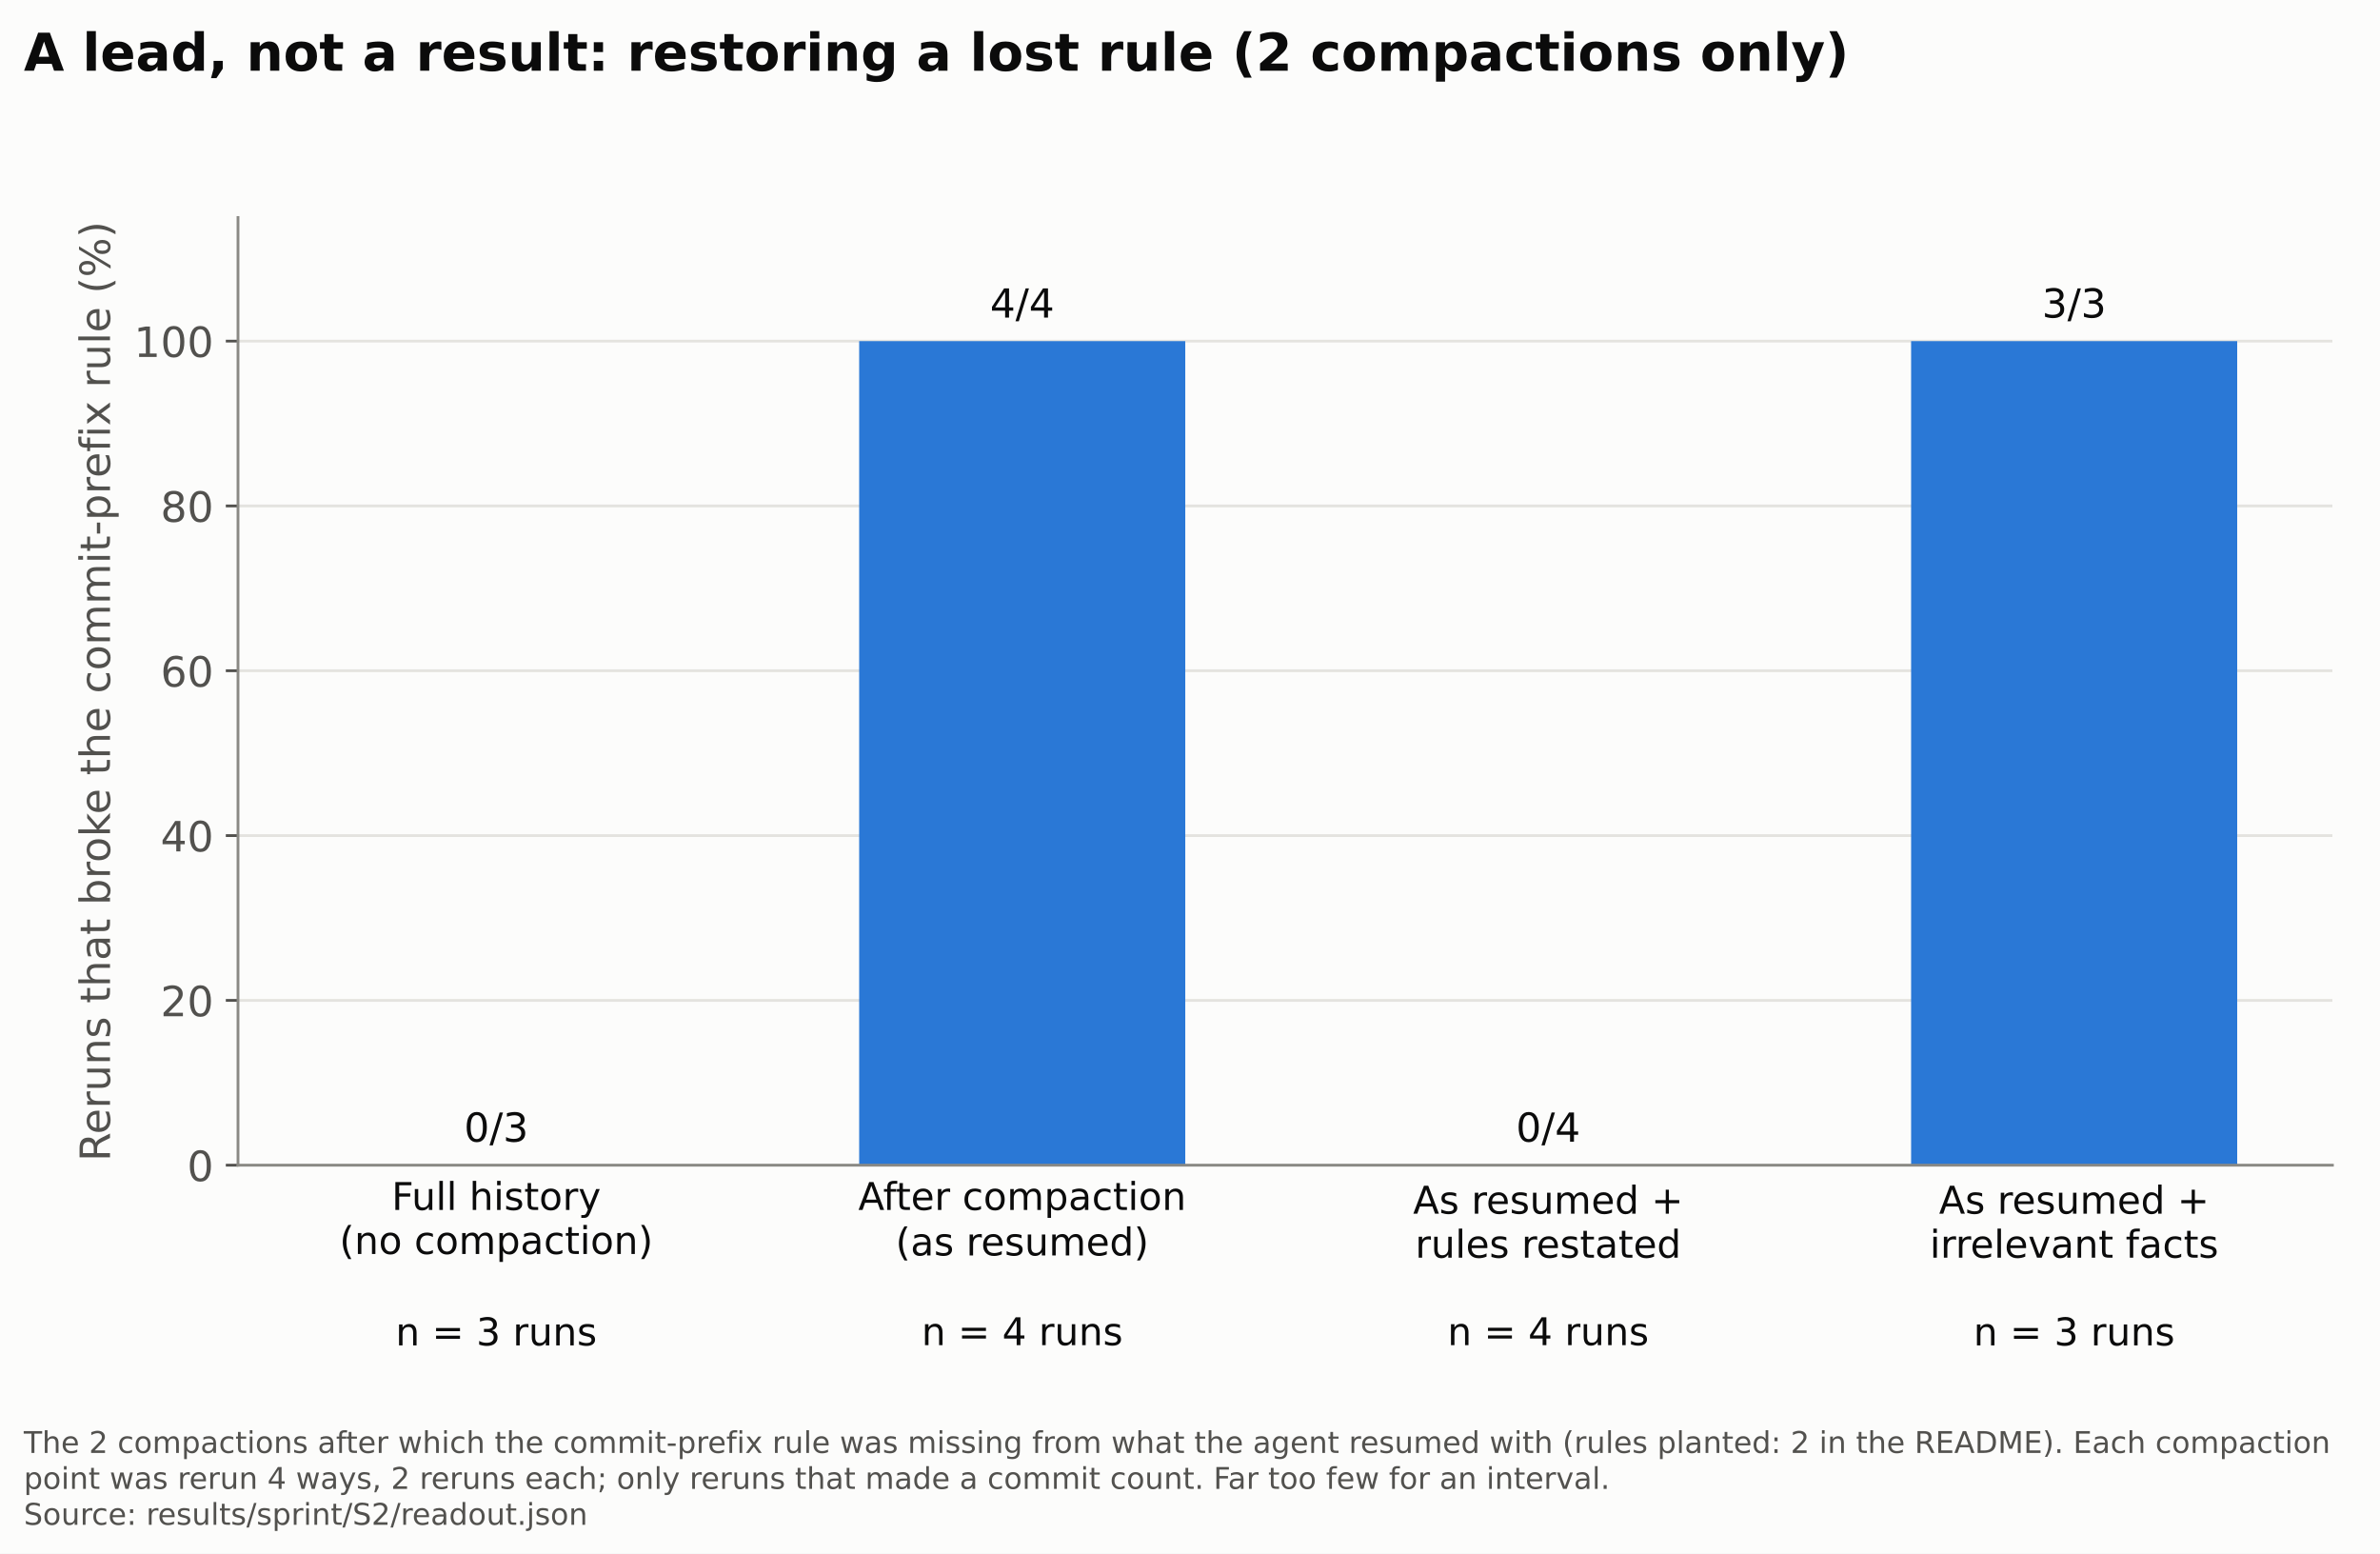
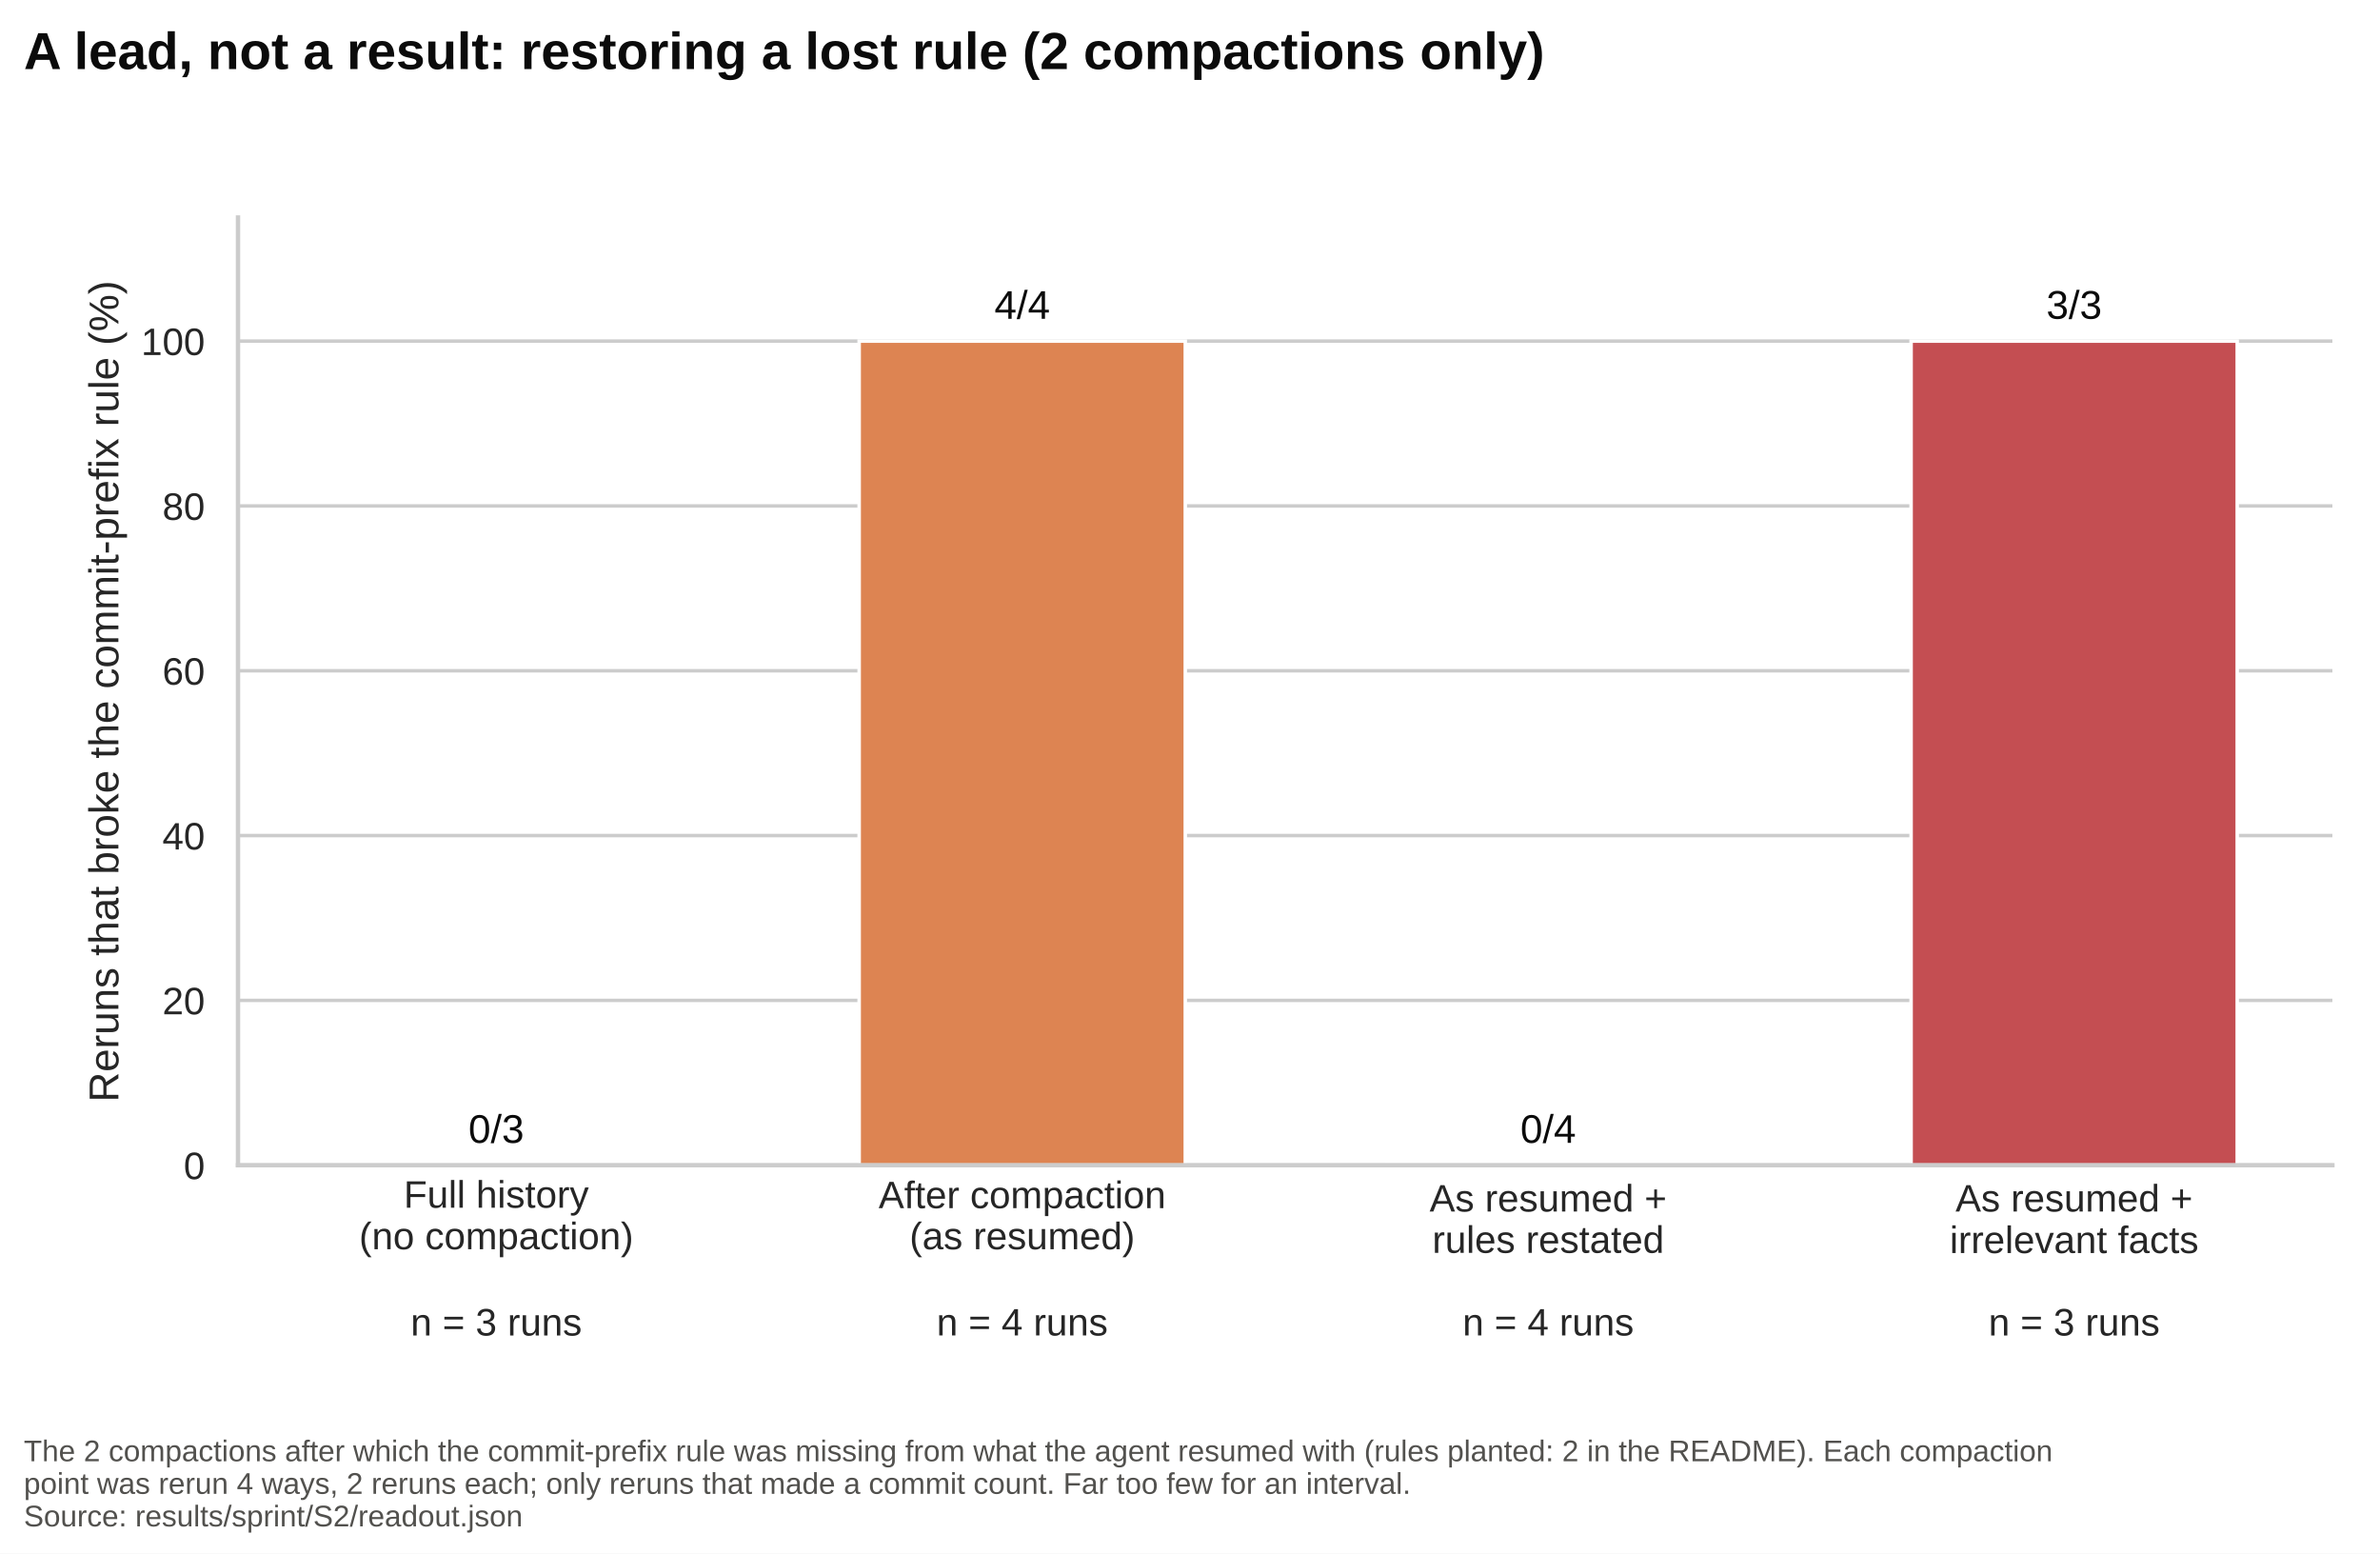
- <svg xmlns="http://www.w3.org/2000/svg" xmlns:xlink="http://www.w3.org/1999/xlink" width="684pt" height="446.4pt" viewBox="0 0 684 446.4" version="1.1">
+ <svg xmlns="http://www.w3.org/2000/svg" width="684pt" height="446.4pt" viewBox="0 0 684 446.4" version="1.1">
  <defs>
    <style type="text/css">*{stroke-linejoin: round; stroke-linecap: butt}</style>
  </defs>
  <g id="figure_1">
    <g id="patch_1">
-       <path d="M 0 446.4  L 684 446.4  L 684 0  L 0 0  z " style="fill: #fcfcfb" />
+       <path d="M 0 446.4  L 684 446.4  L 684 0  L 0 0  z " style="fill: #ffffff" />
    </g>
    <g id="axes_1">
      <g id="patch_2">
-         <path d="M 68.4 334.8  L 670.32 334.8  L 670.32 62.496  L 68.4 62.496  z " style="fill: #fcfcfb" />
+         <path d="M 68.4 334.8  L 670.32 334.8  L 670.32 62.496  L 68.4 62.496  z " style="fill: #ffffff" />
      </g>
      <g id="matplotlib.axis_1">
        <g id="xtick_1">
-           <g id="line2d_1" />
          <g id="text_1">
-             <text style="font-size: 11px; font-family: 'DejaVu Sans', 'Bitstream Vera Sans', 'Computer Modern Sans Serif', 'Lucida Grande', 'Verdana', 'Geneva', 'Lucid', 'Arial', 'Helvetica', 'Avant Garde', sans-serif; fill: #0b0b0b" transform="translate(112.551 347.6603)">Full history</text>
-             <text style="font-size: 11px; font-family: 'DejaVu Sans', 'Bitstream Vera Sans', 'Computer Modern Sans Serif', 'Lucida Grande', 'Verdana', 'Geneva', 'Lucid', 'Arial', 'Helvetica', 'Avant Garde', sans-serif; fill: #0b0b0b" transform="translate(97.56092 360.3103)">(no compaction)</text>
-             <text style="font-size: 11px; font-family: 'DejaVu Sans', 'Bitstream Vera Sans', 'Computer Modern Sans Serif', 'Lucida Grande', 'Verdana', 'Geneva', 'Lucid', 'Arial', 'Helvetica', 'Avant Garde', sans-serif; fill: #0b0b0b" transform="translate(142.6197 369.925)" />
-             <text style="font-size: 11px; font-family: 'DejaVu Sans', 'Bitstream Vera Sans', 'Computer Modern Sans Serif', 'Lucida Grande', 'Verdana', 'Geneva', 'Lucid', 'Arial', 'Helvetica', 'Avant Garde', sans-serif; fill: #0b0b0b" transform="translate(113.6845 386.5788)">n = 3 runs</text>
+             <text style="font-size: 11px; font-family: 'Arial', 'DejaVu Sans', 'Liberation Sans', 'Bitstream Vera Sans', sans-serif; fill: #262626" transform="translate(116.0315 347.0151)">Full history</text>
+             <text style="font-size: 11px; font-family: 'Arial', 'DejaVu Sans', 'Liberation Sans', 'Bitstream Vera Sans', sans-serif; fill: #262626" transform="translate(103.1881 358.9538)">(no compaction)</text>
+             <text style="font-size: 11px; font-family: 'Arial', 'DejaVu Sans', 'Liberation Sans', 'Bitstream Vera Sans', sans-serif; fill: #262626" transform="translate(142.6197 367.9793)" />
+             <text style="font-size: 11px; font-family: 'Arial', 'DejaVu Sans', 'Liberation Sans', 'Bitstream Vera Sans', sans-serif; fill: #262626" transform="translate(118.008 383.7346)">n = 3 runs</text>
          </g>
        </g>
        <g id="xtick_2">
-           <g id="line2d_2" />
          <g id="text_2">
-             <text style="font-size: 11px; font-family: 'DejaVu Sans', 'Bitstream Vera Sans', 'Computer Modern Sans Serif', 'Lucida Grande', 'Verdana', 'Geneva', 'Lucid', 'Arial', 'Helvetica', 'Avant Garde', sans-serif; fill: #0b0b0b" transform="translate(246.6561 347.6603)">After compaction</text>
-             <text style="font-size: 11px; font-family: 'DejaVu Sans', 'Bitstream Vera Sans', 'Computer Modern Sans Serif', 'Lucida Grande', 'Verdana', 'Geneva', 'Lucid', 'Arial', 'Helvetica', 'Avant Garde', sans-serif; fill: #0b0b0b" transform="translate(257.3965 360.7288)">(as resumed)</text>
-             <text style="font-size: 11px; font-family: 'DejaVu Sans', 'Bitstream Vera Sans', 'Computer Modern Sans Serif', 'Lucida Grande', 'Verdana', 'Geneva', 'Lucid', 'Arial', 'Helvetica', 'Avant Garde', sans-serif; fill: #0b0b0b" transform="translate(293.7799 369.925)" />
-             <text style="font-size: 11px; font-family: 'DejaVu Sans', 'Bitstream Vera Sans', 'Computer Modern Sans Serif', 'Lucida Grande', 'Verdana', 'Geneva', 'Lucid', 'Arial', 'Helvetica', 'Avant Garde', sans-serif; fill: #0b0b0b" transform="translate(264.8447 386.5066)">n = 4 runs</text>
+             <text style="font-size: 11px; font-family: 'Arial', 'DejaVu Sans', 'Liberation Sans', 'Bitstream Vera Sans', sans-serif; fill: #262626" transform="translate(252.5136 347.1466)">After compaction</text>
+             <text style="font-size: 11px; font-family: 'Arial', 'DejaVu Sans', 'Liberation Sans', 'Bitstream Vera Sans', sans-serif; fill: #262626" transform="translate(261.384 358.9538)">(as resumed)</text>
+             <text style="font-size: 11px; font-family: 'Arial', 'DejaVu Sans', 'Liberation Sans', 'Bitstream Vera Sans', sans-serif; fill: #262626" transform="translate(293.7799 367.9793)" />
+             <text style="font-size: 11px; font-family: 'Arial', 'DejaVu Sans', 'Liberation Sans', 'Bitstream Vera Sans', sans-serif; fill: #262626" transform="translate(269.1682 383.7234)">n = 4 runs</text>
          </g>
        </g>
        <g id="xtick_3">
-           <g id="line2d_3" />
          <g id="text_3">
-             <text style="font-size: 11px; font-family: 'DejaVu Sans', 'Bitstream Vera Sans', 'Computer Modern Sans Serif', 'Lucida Grande', 'Verdana', 'Geneva', 'Lucid', 'Arial', 'Helvetica', 'Avant Garde', sans-serif; fill: #0b0b0b" transform="translate(406.0998 348.7259)">As resumed +</text>
-             <text style="font-size: 11px; font-family: 'DejaVu Sans', 'Bitstream Vera Sans', 'Computer Modern Sans Serif', 'Lucida Grande', 'Verdana', 'Geneva', 'Lucid', 'Arial', 'Helvetica', 'Avant Garde', sans-serif; fill: #0b0b0b" transform="translate(406.7203 361.3759)">rules restated</text>
-             <text style="font-size: 11px; font-family: 'DejaVu Sans', 'Bitstream Vera Sans', 'Computer Modern Sans Serif', 'Lucida Grande', 'Verdana', 'Geneva', 'Lucid', 'Arial', 'Helvetica', 'Avant Garde', sans-serif; fill: #0b0b0b" transform="translate(444.9401 369.925)" />
-             <text style="font-size: 11px; font-family: 'DejaVu Sans', 'Bitstream Vera Sans', 'Computer Modern Sans Serif', 'Lucida Grande', 'Verdana', 'Geneva', 'Lucid', 'Arial', 'Helvetica', 'Avant Garde', sans-serif; fill: #0b0b0b" transform="translate(416.005 386.5066)">n = 4 runs</text>
+             <text style="font-size: 11px; font-family: 'Arial', 'DejaVu Sans', 'Liberation Sans', 'Bitstream Vera Sans', sans-serif; fill: #262626" transform="translate(410.8564 348.1082)">As resumed +</text>
+             <text style="font-size: 11px; font-family: 'Arial', 'DejaVu Sans', 'Liberation Sans', 'Bitstream Vera Sans', sans-serif; fill: #262626" transform="translate(411.6204 359.9799)">rules restated</text>
+             <text style="font-size: 11px; font-family: 'Arial', 'DejaVu Sans', 'Liberation Sans', 'Bitstream Vera Sans', sans-serif; fill: #262626" transform="translate(444.9401 367.9793)" />
+             <text style="font-size: 11px; font-family: 'Arial', 'DejaVu Sans', 'Liberation Sans', 'Bitstream Vera Sans', sans-serif; fill: #262626" transform="translate(420.3285 383.7234)">n = 4 runs</text>
          </g>
        </g>
        <g id="xtick_4">
-           <g id="line2d_4" />
          <g id="text_4">
-             <text style="font-size: 11px; font-family: 'DejaVu Sans', 'Bitstream Vera Sans', 'Computer Modern Sans Serif', 'Lucida Grande', 'Verdana', 'Geneva', 'Lucid', 'Arial', 'Helvetica', 'Avant Garde', sans-serif; fill: #0b0b0b" transform="translate(557.26 348.7259)">As resumed +</text>
-             <text style="font-size: 11px; font-family: 'DejaVu Sans', 'Bitstream Vera Sans', 'Computer Modern Sans Serif', 'Lucida Grande', 'Verdana', 'Geneva', 'Lucid', 'Arial', 'Helvetica', 'Avant Garde', sans-serif; fill: #0b0b0b" transform="translate(554.6037 361.3759)">irrelevant facts</text>
-             <text style="font-size: 11px; font-family: 'DejaVu Sans', 'Bitstream Vera Sans', 'Computer Modern Sans Serif', 'Lucida Grande', 'Verdana', 'Geneva', 'Lucid', 'Arial', 'Helvetica', 'Avant Garde', sans-serif; fill: #0b0b0b" transform="translate(596.1003 369.925)" />
-             <text style="font-size: 11px; font-family: 'DejaVu Sans', 'Bitstream Vera Sans', 'Computer Modern Sans Serif', 'Lucida Grande', 'Verdana', 'Geneva', 'Lucid', 'Arial', 'Helvetica', 'Avant Garde', sans-serif; fill: #0b0b0b" transform="translate(567.1652 386.5788)">n = 3 runs</text>
+             <text style="font-size: 11px; font-family: 'Arial', 'DejaVu Sans', 'Liberation Sans', 'Bitstream Vera Sans', sans-serif; fill: #262626" transform="translate(562.0167 348.1082)">As resumed +</text>
+             <text style="font-size: 11px; font-family: 'Arial', 'DejaVu Sans', 'Liberation Sans', 'Bitstream Vera Sans', sans-serif; fill: #262626" transform="translate(560.3392 360.047)">irrelevant facts</text>
+             <text style="font-size: 11px; font-family: 'Arial', 'DejaVu Sans', 'Liberation Sans', 'Bitstream Vera Sans', sans-serif; fill: #262626" transform="translate(596.1003 367.9793)" />
+             <text style="font-size: 11px; font-family: 'Arial', 'DejaVu Sans', 'Liberation Sans', 'Bitstream Vera Sans', sans-serif; fill: #262626" transform="translate(571.4887 383.7346)">n = 3 runs</text>
          </g>
        </g>
      </g>
      <g id="matplotlib.axis_2">
        <g id="ytick_1">
-           <g id="line2d_5">
-             <path d="M 68.4 334.8  L 670.32 334.8  " clip-path="url(#p20734a4c82)" style="fill: none; stroke: #e4e3df; stroke-width: 0.8; stroke-linecap: square" />
-           </g>
-           <g id="line2d_6">
-             <defs>
-               <path id="mee8892f00e" d="M 0 0  L -3.5 0  " style="stroke: #52514e; stroke-width: 0.8" />
-             </defs>
-             <g>
-               <use xlink:href="#mee8892f00e" x="68.4" y="334.8" style="fill: #52514e; stroke: #52514e; stroke-width: 0.8" />
-             </g>
+           <g id="line2d_1">
+             <path d="M 68.4 334.8  L 670.32 334.8  " clip-path="url(#p14c18ebf0e)" style="fill: none; stroke: #cccccc; stroke-linecap: round" />
          </g>
          <g id="text_5">
-             <text style="font-size: 12px; font-family: 'DejaVu Sans', 'Bitstream Vera Sans', 'Computer Modern Sans Serif', 'Lucida Grande', 'Verdana', 'Geneva', 'Lucid', 'Arial', 'Helvetica', 'Avant Garde', sans-serif; text-anchor: end; fill: #52514e" x="61.4" y="339.359" transform="rotate(-0 61.4 339.3586)">0</text>
+             <text style="font-size: 11px; font-family: 'Arial', 'DejaVu Sans', 'Liberation Sans', 'Bitstream Vera Sans', sans-serif; text-anchor: end; fill: #262626" x="58.9" y="338.804" transform="rotate(-0 58.9 338.8041)">0</text>
          </g>
        </g>
        <g id="ytick_2">
-           <g id="line2d_7">
-             <path d="M 68.4 287.443  L 670.32 287.443  " clip-path="url(#p20734a4c82)" style="fill: none; stroke: #e4e3df; stroke-width: 0.8; stroke-linecap: square" />
-           </g>
-           <g id="line2d_8">
-             <g>
-               <use xlink:href="#mee8892f00e" x="68.4" y="287.443" style="fill: #52514e; stroke: #52514e; stroke-width: 0.8" />
-             </g>
+           <g id="line2d_2">
+             <path d="M 68.4 287.443  L 670.32 287.443  " clip-path="url(#p14c18ebf0e)" style="fill: none; stroke: #cccccc; stroke-linecap: round" />
          </g>
          <g id="text_6">
-             <text style="font-size: 12px; font-family: 'DejaVu Sans', 'Bitstream Vera Sans', 'Computer Modern Sans Serif', 'Lucida Grande', 'Verdana', 'Geneva', 'Lucid', 'Arial', 'Helvetica', 'Avant Garde', sans-serif; text-anchor: end; fill: #52514e" x="61.4" y="292.001" transform="rotate(-0 61.4 292.0014)">20</text>
+             <text style="font-size: 11px; font-family: 'Arial', 'DejaVu Sans', 'Liberation Sans', 'Bitstream Vera Sans', sans-serif; text-anchor: end; fill: #262626" x="58.9" y="291.447" transform="rotate(-0 58.9 291.4469)">20</text>
          </g>
        </g>
        <g id="ytick_3">
-           <g id="line2d_9">
-             <path d="M 68.4 240.086  L 670.32 240.086  " clip-path="url(#p20734a4c82)" style="fill: none; stroke: #e4e3df; stroke-width: 0.8; stroke-linecap: square" />
-           </g>
-           <g id="line2d_10">
-             <g>
-               <use xlink:href="#mee8892f00e" x="68.4" y="240.086" style="fill: #52514e; stroke: #52514e; stroke-width: 0.8" />
-             </g>
+           <g id="line2d_3">
+             <path d="M 68.4 240.086  L 670.32 240.086  " clip-path="url(#p14c18ebf0e)" style="fill: none; stroke: #cccccc; stroke-linecap: round" />
          </g>
          <g id="text_7">
-             <text style="font-size: 12px; font-family: 'DejaVu Sans', 'Bitstream Vera Sans', 'Computer Modern Sans Serif', 'Lucida Grande', 'Verdana', 'Geneva', 'Lucid', 'Arial', 'Helvetica', 'Avant Garde', sans-serif; text-anchor: end; fill: #52514e" x="61.4" y="244.644" transform="rotate(-0 61.4 244.6442)">40</text>
+             <text style="font-size: 11px; font-family: 'Arial', 'DejaVu Sans', 'Liberation Sans', 'Bitstream Vera Sans', sans-serif; text-anchor: end; fill: #262626" x="58.9" y="244.09" transform="rotate(-0 58.9 244.0897)">40</text>
          </g>
        </g>
        <g id="ytick_4">
-           <g id="line2d_11">
-             <path d="M 68.4 192.728  L 670.32 192.728  " clip-path="url(#p20734a4c82)" style="fill: none; stroke: #e4e3df; stroke-width: 0.8; stroke-linecap: square" />
-           </g>
-           <g id="line2d_12">
-             <g>
-               <use xlink:href="#mee8892f00e" x="68.4" y="192.728" style="fill: #52514e; stroke: #52514e; stroke-width: 0.8" />
-             </g>
+           <g id="line2d_4">
+             <path d="M 68.4 192.728  L 670.32 192.728  " clip-path="url(#p14c18ebf0e)" style="fill: none; stroke: #cccccc; stroke-linecap: round" />
          </g>
          <g id="text_8">
-             <text style="font-size: 12px; font-family: 'DejaVu Sans', 'Bitstream Vera Sans', 'Computer Modern Sans Serif', 'Lucida Grande', 'Verdana', 'Geneva', 'Lucid', 'Arial', 'Helvetica', 'Avant Garde', sans-serif; text-anchor: end; fill: #52514e" x="61.4" y="197.287" transform="rotate(-0 61.4 197.2869)">60</text>
+             <text style="font-size: 11px; font-family: 'Arial', 'DejaVu Sans', 'Liberation Sans', 'Bitstream Vera Sans', sans-serif; text-anchor: end; fill: #262626" x="58.9" y="196.732" transform="rotate(-0 58.9 196.7325)">60</text>
          </g>
        </g>
        <g id="ytick_5">
-           <g id="line2d_13">
-             <path d="M 68.4 145.371  L 670.32 145.371  " clip-path="url(#p20734a4c82)" style="fill: none; stroke: #e4e3df; stroke-width: 0.8; stroke-linecap: square" />
-           </g>
-           <g id="line2d_14">
-             <g>
-               <use xlink:href="#mee8892f00e" x="68.4" y="145.371" style="fill: #52514e; stroke: #52514e; stroke-width: 0.8" />
-             </g>
+           <g id="line2d_5">
+             <path d="M 68.4 145.371  L 670.32 145.371  " clip-path="url(#p14c18ebf0e)" style="fill: none; stroke: #cccccc; stroke-linecap: round" />
          </g>
          <g id="text_9">
-             <text style="font-size: 12px; font-family: 'DejaVu Sans', 'Bitstream Vera Sans', 'Computer Modern Sans Serif', 'Lucida Grande', 'Verdana', 'Geneva', 'Lucid', 'Arial', 'Helvetica', 'Avant Garde', sans-serif; text-anchor: end; fill: #52514e" x="61.4" y="149.93" transform="rotate(-0 61.4 149.9297)">80</text>
+             <text style="font-size: 11px; font-family: 'Arial', 'DejaVu Sans', 'Liberation Sans', 'Bitstream Vera Sans', sans-serif; text-anchor: end; fill: #262626" x="58.9" y="149.375" transform="rotate(-0 58.9 149.3753)">80</text>
          </g>
        </g>
        <g id="ytick_6">
-           <g id="line2d_15">
-             <path d="M 68.4 98.014  L 670.32 98.014  " clip-path="url(#p20734a4c82)" style="fill: none; stroke: #e4e3df; stroke-width: 0.8; stroke-linecap: square" />
-           </g>
-           <g id="line2d_16">
-             <g>
-               <use xlink:href="#mee8892f00e" x="68.4" y="98.014" style="fill: #52514e; stroke: #52514e; stroke-width: 0.8" />
-             </g>
+           <g id="line2d_6">
+             <path d="M 68.4 98.014  L 670.32 98.014  " clip-path="url(#p14c18ebf0e)" style="fill: none; stroke: #cccccc; stroke-linecap: round" />
          </g>
          <g id="text_10">
-             <text style="font-size: 12px; font-family: 'DejaVu Sans', 'Bitstream Vera Sans', 'Computer Modern Sans Serif', 'Lucida Grande', 'Verdana', 'Geneva', 'Lucid', 'Arial', 'Helvetica', 'Avant Garde', sans-serif; text-anchor: end; fill: #52514e" x="61.4" y="102.573" transform="rotate(-0 61.4 102.5725)">100</text>
+             <text style="font-size: 11px; font-family: 'Arial', 'DejaVu Sans', 'Liberation Sans', 'Bitstream Vera Sans', sans-serif; text-anchor: end; fill: #262626" x="58.9" y="102.018" transform="rotate(-0 58.9 102.0181)">100</text>
          </g>
        </g>
        <g id="text_11">
-           <text style="font-size: 12px; font-family: 'DejaVu Sans', 'Bitstream Vera Sans', 'Computer Modern Sans Serif', 'Lucida Grande', 'Verdana', 'Geneva', 'Lucid', 'Arial', 'Helvetica', 'Avant Garde', sans-serif; text-anchor: middle; fill: #52514e" x="31.612" y="198.648" transform="rotate(-90 31.61219 198.648)">Reruns that broke the commit-prefix rule (%)</text>
+           <text style="font-size: 12px; font-family: 'Arial', 'DejaVu Sans', 'Liberation Sans', 'Bitstream Vera Sans', sans-serif; text-anchor: middle; fill: #262626" x="34.023" y="198.648" transform="rotate(-90 34.02328 198.648)">Reruns that broke the commit-prefix rule (%)</text>
        </g>
      </g>
      <g id="patch_3">
-         <path d="M 95.76 334.8  L 189.479 334.8  L 189.479 334.8  L 95.76 334.8  z " clip-path="url(#p20734a4c82)" style="fill: #2a78d6" />
+         <path d="M 95.76 334.8  L 189.479 334.8  L 189.479 334.8  L 95.76 334.8  z " clip-path="url(#p14c18ebf0e)" style="fill: #4c72b0; stroke: #ffffff; stroke-linejoin: miter" />
      </g>
      <g id="patch_4">
-         <path d="M 246.92 334.8  L 340.64 334.8  L 340.64 98.014  L 246.92 98.014  z " clip-path="url(#p20734a4c82)" style="fill: #2a78d6" />
+         <path d="M 246.92 334.8  L 340.64 334.8  L 340.64 98.014  L 246.92 98.014  z " clip-path="url(#p14c18ebf0e)" style="fill: #dd8452; stroke: #ffffff; stroke-linejoin: miter" />
      </g>
      <g id="patch_5">
-         <path d="M 398.08 334.8  L 491.8 334.8  L 491.8 334.8  L 398.08 334.8  z " clip-path="url(#p20734a4c82)" style="fill: #2a78d6" />
+         <path d="M 398.08 334.8  L 491.8 334.8  L 491.8 334.8  L 398.08 334.8  z " clip-path="url(#p14c18ebf0e)" style="fill: #55a868; stroke: #ffffff; stroke-linejoin: miter" />
      </g>
      <g id="patch_6">
-         <path d="M 549.241 334.8  L 642.96 334.8  L 642.96 98.014  L 549.241 98.014  z " clip-path="url(#p20734a4c82)" style="fill: #2a78d6" />
+         <path d="M 549.241 334.8  L 642.96 334.8  L 642.96 98.014  L 549.241 98.014  z " clip-path="url(#p14c18ebf0e)" style="fill: #c44e52; stroke: #ffffff; stroke-linejoin: miter" />
      </g>
      <g id="patch_7">
-         <path d="M 68.4 334.8  L 68.4 62.496  " style="fill: none; stroke: #8a8984; stroke-width: 0.8; stroke-linejoin: miter; stroke-linecap: square" />
+         <path d="M 68.4 334.8  L 68.4 62.496  " style="fill: none; stroke: #cccccc; stroke-width: 1.25; stroke-linejoin: miter; stroke-linecap: square" />
      </g>
      <g id="patch_8">
-         <path d="M 68.4 334.8  L 670.32 334.8  " style="fill: none; stroke: #8a8984; stroke-width: 0.8; stroke-linejoin: miter; stroke-linecap: square" />
+         <path d="M 68.4 334.8  L 670.32 334.8  " style="fill: none; stroke: #cccccc; stroke-width: 1.25; stroke-linejoin: miter; stroke-linecap: square" />
      </g>
      <g id="text_12">
-         <text style="font-size: 11.5px; font-family: 'DejaVu Sans', 'Bitstream Vera Sans', 'Computer Modern Sans Serif', 'Lucida Grande', 'Verdana', 'Geneva', 'Lucid', 'Arial', 'Helvetica', 'Avant Garde', sans-serif; text-anchor: middle; fill: #0b0b0b" x="142.62" y="328.037" transform="rotate(-0 142.6197 328.0373)">0/3</text>
+         <text style="font-size: 11.5px; font-family: 'Arial', 'DejaVu Sans', 'Liberation Sans', 'Bitstream Vera Sans', sans-serif; text-anchor: middle; fill: #0b0b0b" x="142.62" y="328.38" transform="rotate(-0 142.6197 328.3798)">0/3</text>
      </g>
      <g id="text_13">
-         <text style="font-size: 11.5px; font-family: 'DejaVu Sans', 'Bitstream Vera Sans', 'Computer Modern Sans Serif', 'Lucida Grande', 'Verdana', 'Geneva', 'Lucid', 'Arial', 'Helvetica', 'Avant Garde', sans-serif; text-anchor: middle; fill: #0b0b0b" x="293.78" y="91.251" transform="rotate(-0 293.7799 91.25122)">4/4</text>
+         <text style="font-size: 11.5px; font-family: 'Arial', 'DejaVu Sans', 'Liberation Sans', 'Bitstream Vera Sans', sans-serif; text-anchor: middle; fill: #0b0b0b" x="293.78" y="91.594" transform="rotate(-0 293.7799 91.59375)">4/4</text>
      </g>
      <g id="text_14">
-         <text style="font-size: 11.5px; font-family: 'DejaVu Sans', 'Bitstream Vera Sans', 'Computer Modern Sans Serif', 'Lucida Grande', 'Verdana', 'Geneva', 'Lucid', 'Arial', 'Helvetica', 'Avant Garde', sans-serif; text-anchor: middle; fill: #0b0b0b" x="444.94" y="328.037" transform="rotate(-0 444.9401 328.0373)">0/4</text>
+         <text style="font-size: 11.5px; font-family: 'Arial', 'DejaVu Sans', 'Liberation Sans', 'Bitstream Vera Sans', sans-serif; text-anchor: middle; fill: #0b0b0b" x="444.94" y="328.38" transform="rotate(-0 444.9401 328.3798)">0/4</text>
      </g>
      <g id="text_15">
-         <text style="font-size: 11.5px; font-family: 'DejaVu Sans', 'Bitstream Vera Sans', 'Computer Modern Sans Serif', 'Lucida Grande', 'Verdana', 'Geneva', 'Lucid', 'Arial', 'Helvetica', 'Avant Garde', sans-serif; text-anchor: middle; fill: #0b0b0b" x="596.1" y="91.251" transform="rotate(-0 596.1003 91.25122)">3/3</text>
+         <text style="font-size: 11.5px; font-family: 'Arial', 'DejaVu Sans', 'Liberation Sans', 'Bitstream Vera Sans', sans-serif; text-anchor: middle; fill: #0b0b0b" x="596.1" y="91.594" transform="rotate(-0 596.1003 91.59375)">3/3</text>
      </g>
    </g>
    <g id="text_16">
-       <text style="font-weight: 700; font-size: 15px; font-family: 'DejaVu Sans', 'Bitstream Vera Sans', 'Computer Modern Sans Serif', 'Lucida Grande', 'Verdana', 'Geneva', 'Lucid', 'Arial', 'Helvetica', 'Avant Garde', sans-serif; text-anchor: start; fill: #0b0b0b" x="6.84" y="20.326" transform="rotate(-0 6.84 20.32566)">A lead, not a result: restoring a lost rule (2 compactions only)</text>
+       <text style="font-weight: 700; font-size: 15px; font-family: 'Arial', 'DejaVu Sans', 'Liberation Sans', 'Bitstream Vera Sans', sans-serif; text-anchor: start; fill: #0b0b0b" x="6.84" y="19.848" transform="rotate(-0 6.84 19.84841)">A lead, not a result: restoring a lost rule (2 compactions only)</text>
    </g>
    <g id="text_17">
-       <text style="font-size: 8.6px; font-family: 'DejaVu Sans', 'Bitstream Vera Sans', 'Computer Modern Sans Serif', 'Lucida Grande', 'Verdana', 'Geneva', 'Lucid', 'Arial', 'Helvetica', 'Avant Garde', sans-serif; fill: #52514e" transform="translate(6.84 417.4716)">The 2 compactions after which the commit-prefix rule was missing from what the agent resumed with (rules planted: 2 in the README). Each compaction</text>
-       <text style="font-size: 8.6px; font-family: 'DejaVu Sans', 'Bitstream Vera Sans', 'Computer Modern Sans Serif', 'Lucida Grande', 'Verdana', 'Geneva', 'Lucid', 'Arial', 'Helvetica', 'Avant Garde', sans-serif; fill: #52514e" transform="translate(6.84 427.794)">point was rerun 4 ways, 2 reruns each; only reruns that made a commit count. Far too few for an interval.</text>
-       <text style="font-size: 8.6px; font-family: 'DejaVu Sans', 'Bitstream Vera Sans', 'Computer Modern Sans Serif', 'Lucida Grande', 'Verdana', 'Geneva', 'Lucid', 'Arial', 'Helvetica', 'Avant Garde', sans-serif; fill: #52514e" transform="translate(6.84 438.1163)">Source: results/sprint/S2/readout.json</text>
+       <text style="font-size: 8.6px; font-family: 'Arial', 'DejaVu Sans', 'Liberation Sans', 'Bitstream Vera Sans', sans-serif; fill: #52514e" transform="translate(6.84 419.8681)">The 2 compactions after which the commit-prefix rule was missing from what the agent resumed with (rules planted: 2 in the README). Each compaction</text>
+       <text style="font-size: 8.6px; font-family: 'Arial', 'DejaVu Sans', 'Liberation Sans', 'Bitstream Vera Sans', sans-serif; fill: #52514e" transform="translate(6.84 429.2284)">point was rerun 4 ways, 2 reruns each; only reruns that made a commit count. Far too few for an interval.</text>
+       <text style="font-size: 8.6px; font-family: 'Arial', 'DejaVu Sans', 'Liberation Sans', 'Bitstream Vera Sans', sans-serif; fill: #52514e" transform="translate(6.84 438.5886)">Source: results/sprint/S2/readout.json</text>
    </g>
  </g>
  <defs>
-     <clipPath id="p20734a4c82">
+     <clipPath id="p14c18ebf0e">
      <rect x="68.4" y="62.496" width="601.92" height="272.304" />
    </clipPath>
  </defs>
</svg>
